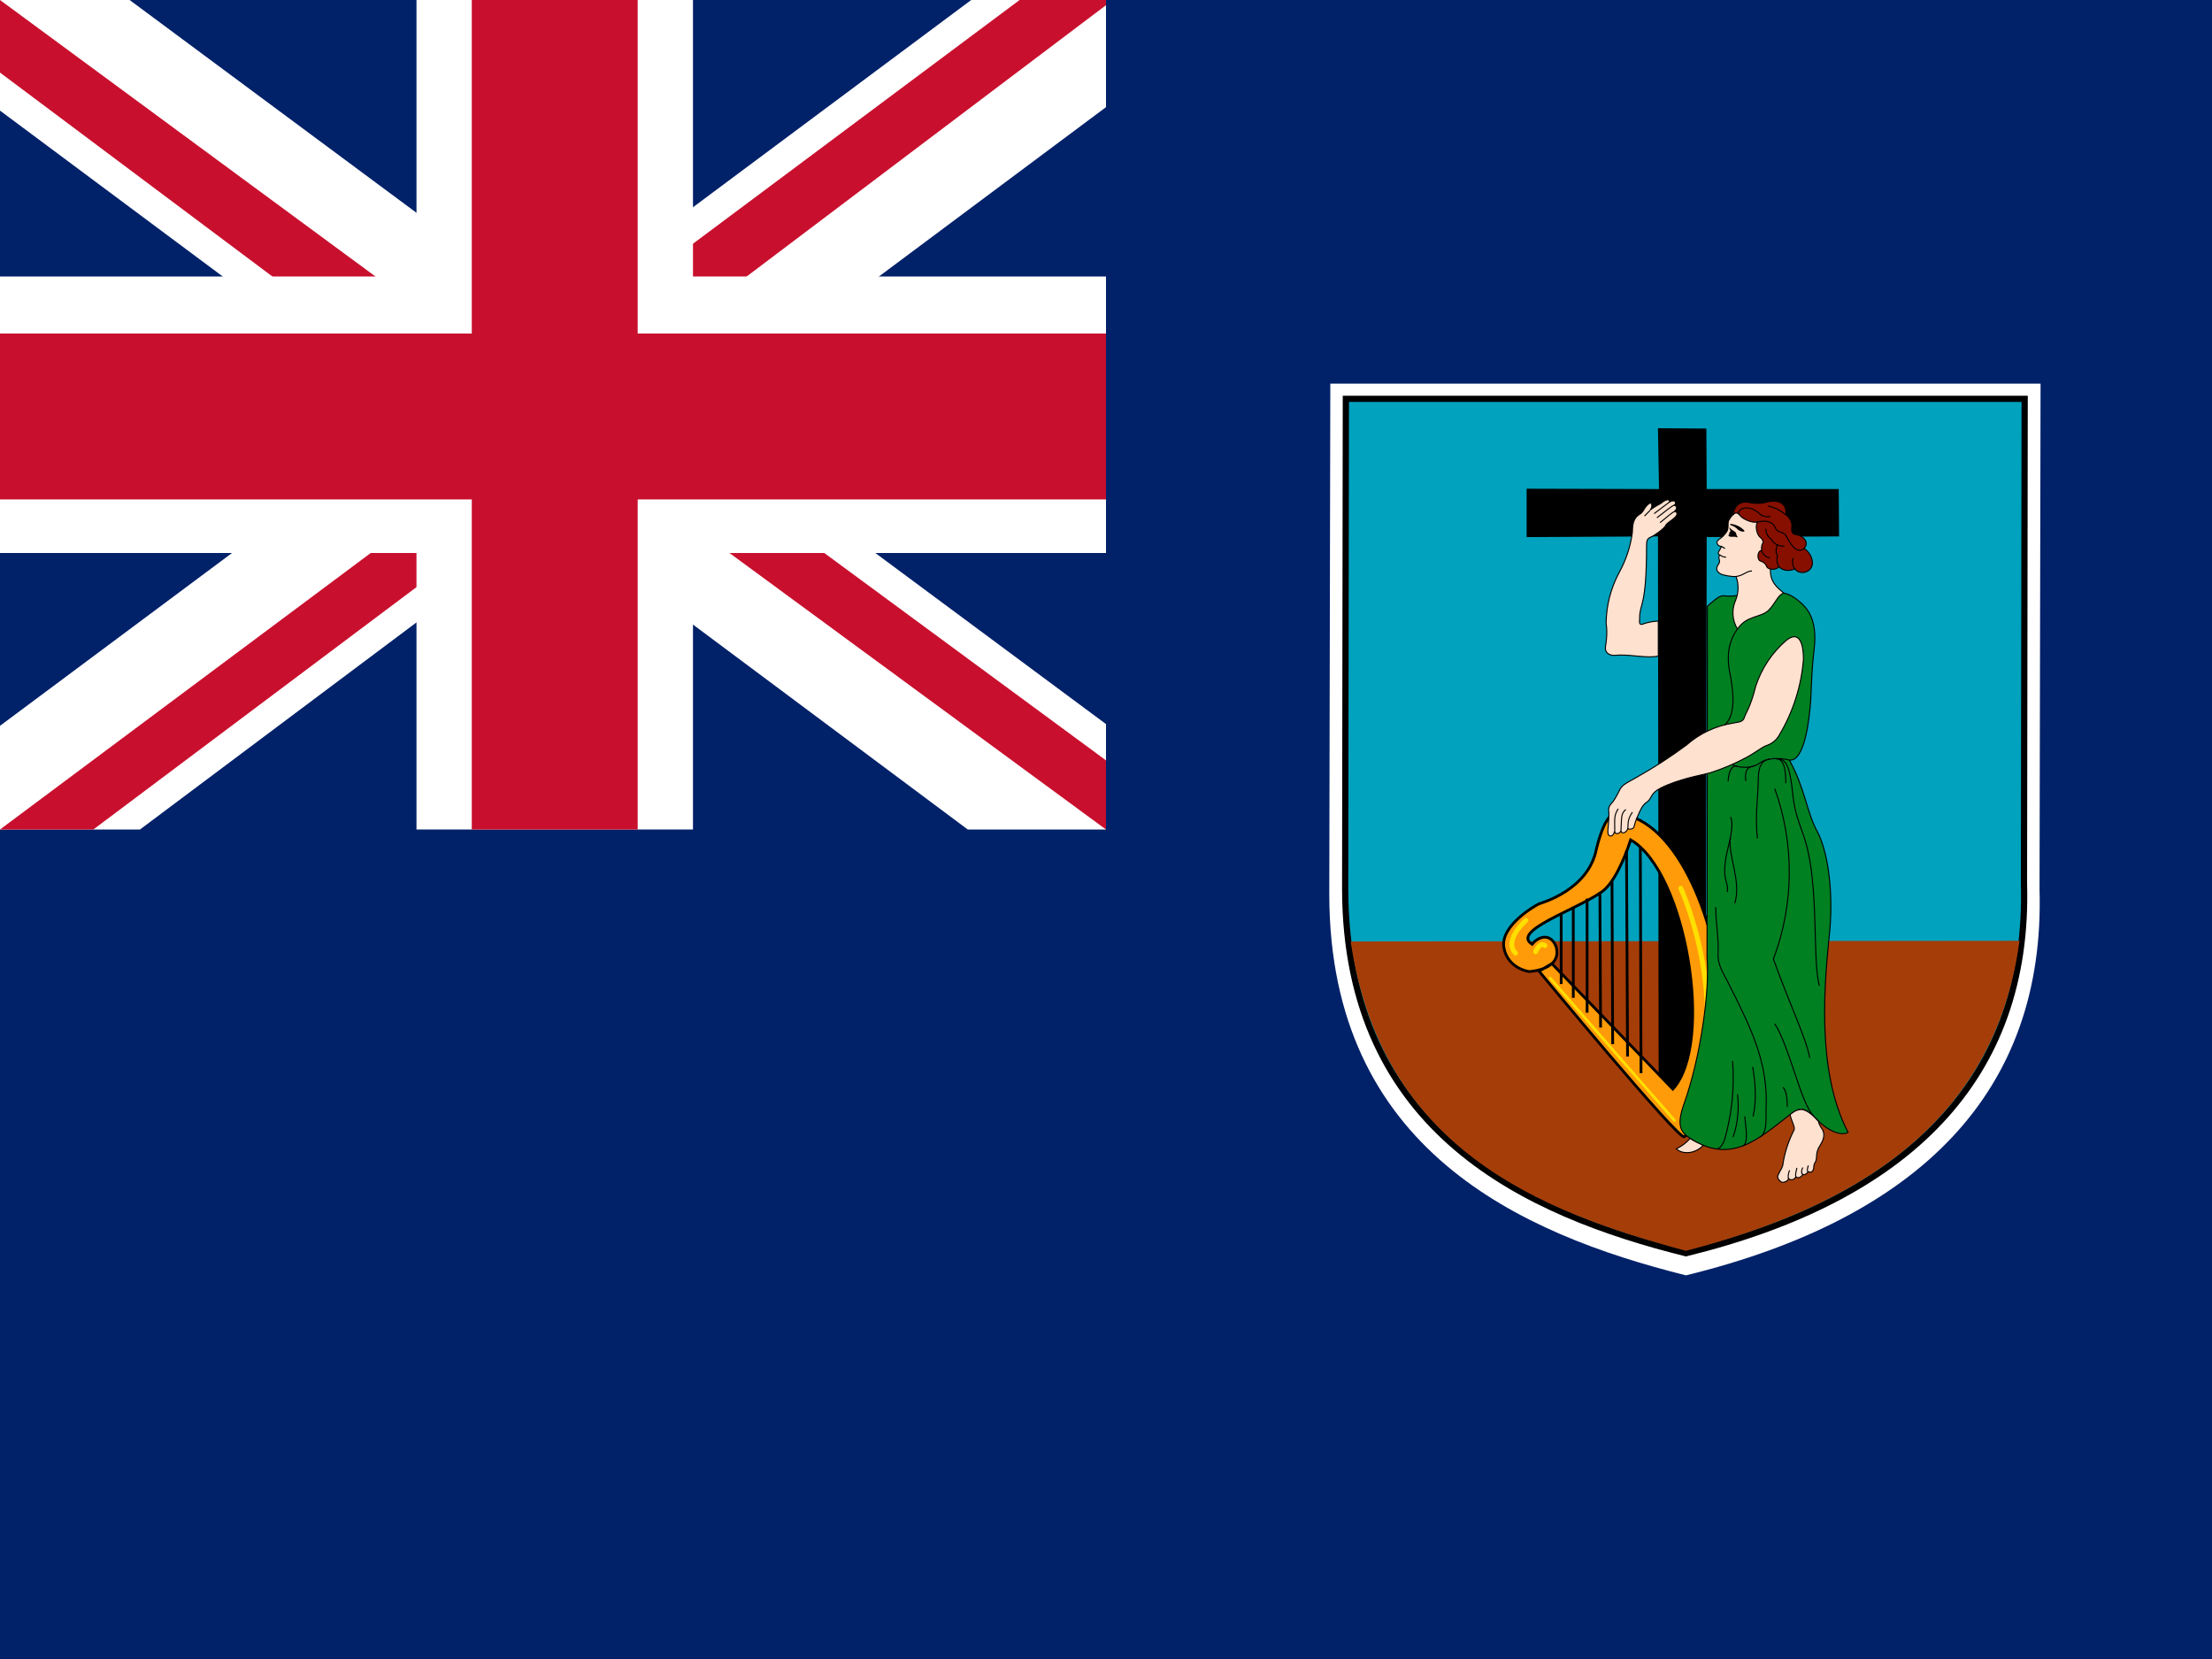
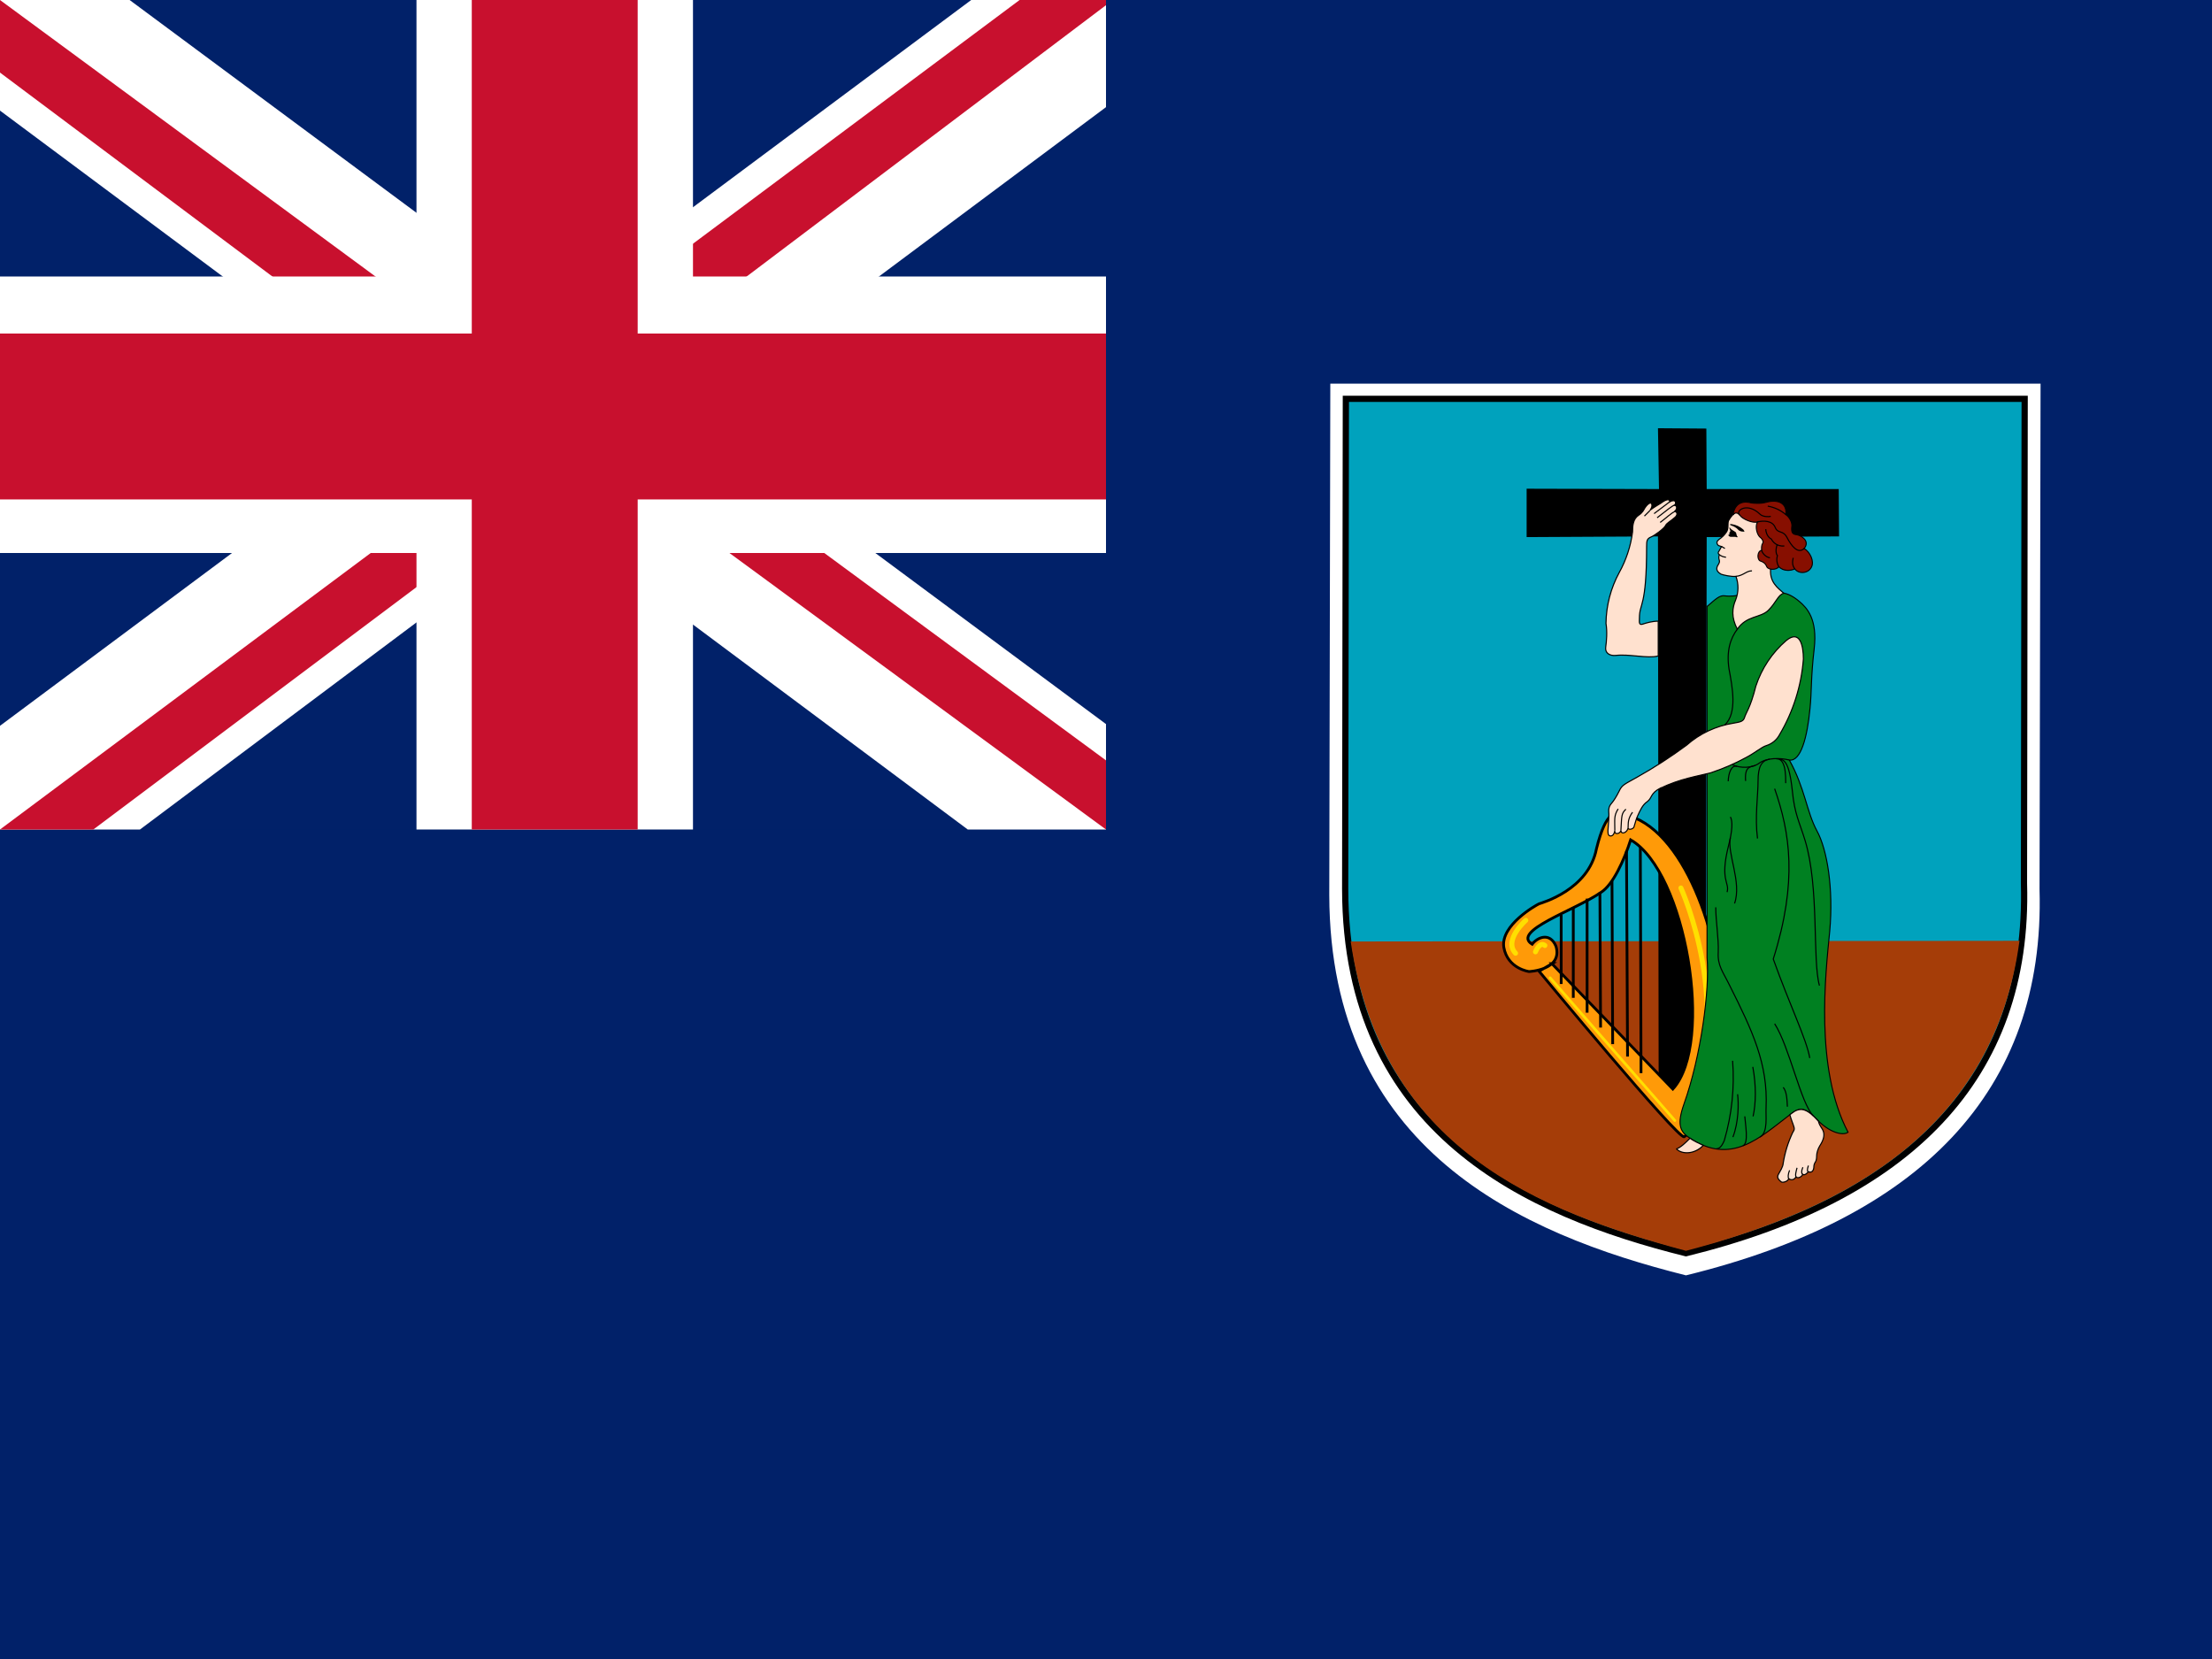
<svg xmlns="http://www.w3.org/2000/svg" id="flag-icons-ms" viewBox="0 0 640 480">
-   <path fill="#012169" d="M0 0h640v480H0z" />
-   <path fill="#fff" d="M384.9 111h205.5l-.3 146.3c1.7 58.7-34.9 95.2-102.3 111.7-47.9-12-103-36.5-103.2-110z" />
-   <path fill="#00a2bd" stroke="#000" stroke-width="1.8" d="M389.4 115.4h196.4l-.2 140.2c1.6 56.3-33.4 91.2-97.8 107-45.8-11.4-98.5-35-98.6-105.4z" />
-   <path fill="#a53d08" d="M584.3 272.2c-7.2 53.7-48.6 77.2-96.5 89.7-42.5-11.4-88.2-29.6-97-89.5z" />
-   <path d="m480 141.5-.3-17.6 14 .1.1 17.5H532l.1 13.7-38.3.2-.3 161.4-13.6.1-.2-161.7-38 .2v-14z" />
-   <path fill="#ff9a08" fill-rule="evenodd" stroke="#000" stroke-width=".8" d="m449 278.8 35 36.3c12.1-13.3 3.7-63-12.2-72.1-1.9 5.9-5.1 13-8.6 15.2-7.5 5.2-26.1 11.2-19.9 15 1.4-1.9 5.1-3.7 6.9.6 2 6.9-7.8 7.3-7.8 7.3s-6.2-.8-7.3-7c-1-6.4 9.3-12.2 10.2-12.6.8-.3 14.3-4 16.6-15.9 2.9-11.8 5.8-10 6.3-10.2 17.7 1.7 29.2 33.3 29.9 55.5.6 22.2-9 37-10.8 38-1.7.9-42-47.9-42-47.9z" />
-   <path fill="#ff9a08" stroke="#000" stroke-width=".8" d="m474.6 245 .2 65.5m-4.2-64.2.3 59.4m-4.5-50.8.2 47.2m-3.7-43.9.2 39.1m-3.9-37.3v33m-4-30.4v26.1m-3.5-24v20" />
-   <g fill="none" stroke="#ffdf00" stroke-linecap="round" stroke-width="1.8">
-     <path stroke-width=".8" d="m448.5 283 36 41.2" />
-     <path stroke-width="1.4" d="M486.3 257s16.4 35.7 1.2 65m-43.2-46.6s1.2-3.1 2.7-1.8m-5.5-7.3s-6.6 5.7-3 9.5" />
+   <path id="rect950" fill="#012169" stroke-width=".7" d="M0 0h640v480H0z" opacity="1" stop-opacity="1" />
+   <path id="path962" fill="#fff" stroke-width=".8" d="M384.9 111h205.5l-.3 146.3c1.7 58.7-34.9 95.2-102.3 111.7-47.9-12-103-36.5-103.2-110l.3-148z" opacity="1" stop-opacity="1" />
+   <path id="path964" fill="#00a2bd" stroke="#000" stroke-width="1.8" d="M389.4 115.4h196.4l-.2 140.2c1.6 56.3-33.4 91.2-97.8 107-45.8-11.4-98.5-35-98.6-105.4l.2-141.8z" opacity="1" stop-opacity="1" />
+   <path id="path966" fill="#a53d08" stroke-width=".8" d="M584.3 272.2c-7.2 53.7-48.6 77.2-96.5 89.7-42.5-11.4-88.2-29.6-97-89.5l193.5-.2z" opacity="1" stop-opacity="1" />
+   <path id="path968" fill="#000" stroke-width=".8" d="m480 141.5-.3-17.6 14 .1.1 17.5H532l.1 13.7-38.3.2-.3 161.4-13.6.1-.2-161.7-38 .2v-14z" opacity="1" stop-opacity="1" />
+   <path id="path970" fill="#ff9a08" fill-rule="evenodd" stroke="#000" stroke-width=".8" d="m449 278.8 35 36.3c12.1-13.3 3.7-63-12.2-72.1-1.9 5.9-5.1 13-8.6 15.2-7.5 5.2-26.1 11.2-19.9 15 1.4-1.9 5.1-3.7 6.9.6 2 6.9-7.8 7.3-7.8 7.3s-6.2-.8-7.3-7c-1-6.4 9.3-12.2 10.2-12.6.8-.3 14.3-4 16.6-15.9 2.9-11.8 5.8-10 6.3-10.2 17.7 1.7 29.2 33.3 29.9 55.5.6 22.2-9 37-10.8 38-1.7.9-42-47.9-42-47.9l3.8-2.2z" opacity="1" stop-opacity="1" />
+   <path id="path972" fill="#ff9a08" stroke="#000" stroke-width=".8" d="m474.6 245 .2 65.5" opacity="1" stop-opacity="1" />
+   <path id="path974" fill="#ff9a08" stroke="#000" stroke-width=".8" d="m470.6 246.3.3 59.4" opacity="1" stop-opacity="1" />
+   <path id="path976" fill="#ff9a08" stroke="#000" stroke-width=".8" d="m466.4 254.9.2 47.2" opacity="1" stop-opacity="1" />
+   <path id="path978" fill="#ff9a08" stroke="#000" stroke-width=".8" d="m462.9 258.2.2 39.1" opacity="1" stop-opacity="1" />
+   <path id="path980" fill="#ff9a08" stroke="#000" stroke-width=".8" d="M459.2 260v33" opacity="1" stop-opacity="1" />
+   <path id="path982" fill="#ff9a08" stroke="#000" stroke-width=".8" d="M455.2 262.6v26.1" opacity="1" stop-opacity="1" />
+   <path id="path984" fill="#ff9a08" stroke="#000" stroke-width=".8" d="M451.7 264.7v20" opacity="1" stop-opacity="1" />
+   <g id="g994" fill="none" stroke="#ffdf00" stroke-linecap="round" stroke-width="1.8" opacity="1" transform="matrix(.8 0 0 .8 -230.7 -7)">
+     <path id="path986" stroke-width="1" d="m849 362.4 45.1 51.6" />
+     <path id="path988" d="M896.3 329.9s20.4 44.7 1.5 81.4" />
+     <path id="path990" d="M843.7 353s1.5-3.9 3.4-2.3" />
+     <path id="path992" d="M840.2 341.6s-8.2 7.2-3.7 11.9" />
  </g>
-   <path fill="#008021" stroke="#000" stroke-width=".3" d="M494 175.4c2.3-2 3.6-3.3 5.1-3 1.5.2 3.5 0 5-.4a31 31 0 0 1 12-.4c1 .2 2.5.7 4.6 2.5 2.1 1.8 5.2 5 4.2 13.6s-.7 12.3-1.2 17.2c-.8 8.5-2.7 15.5-6 15 4.5 8 5 15 8 20.5s4.8 16.8 3.7 29c-1.2 12.3-4.4 39.7 5.3 58.2-1.6 1.1-5.5 0-9-3.7s-5-3.6-7.8-1.4c-8.8 6.7-17 14.8-29.1 6.7-2.8-1.8-3.6-4-1.6-9.7 5-14 7.5-33.4 6.7-42.4z" />
-   <path fill="#ffe1cf" stroke="#000" stroke-width=".3" d="M502.3 166.8a9.6 9.6 0 0 1-.1 6.8 9 9 0 0 0 .5 8.4c2.7-4 6.6-3.2 9-5.4 2.2-2.3 2.7-4.5 4.4-5-1.7-1.5-4.3-3.2-3.8-7.5.6-4.4 6.7-8 1.2-14.6a8 8 0 0 0-13.4 1.2c-.3.8.2 2.4-.7 3.4a8 8 0 0 1-2.1 2c-.5.4-.8.9-.2 1.6.2.3.6.3 1 .4l-.8 1.5c-.3.3-.2.6.2 1-.5 1.3.4 1.5-.2 2.5-.6.9-1.2 2 .6 3 .6.3 3 .8 4.4.7zm-22.5 23c-3.2.8-8.4-.6-12.3-.2-1.8.2-3.2-.7-3-2.4.3-1.7.6-4.4.2-6.8a31.6 31.6 0 0 1 3.8-14.8 33 33 0 0 0 3.8-11.6c0-1.9.2-3.9 1.8-5 1.2-.7 1.4-1.4 1.8-2 1-1.5 2-1.8 2-1 .1.5 0 1-.5 1.6 1-.8 2.8-1.8 3.2-2 .4-.4 2.4-1.8 2.5-.4.8-.4 1.4-.4 1.6 0 .2.5 0 .7-.3 1 .6 0 1.2.9 0 1.8.7-.2 1.3.8.2 1.7-1 1-2.4 1.6-2.7 2.4-.4.8-3.2 2.9-4.3 3.3-1.1.5-1.2 1.1-1.2 2.7 0 17.8-2 16.3-2 20.7 0 1-.3 2.1.8 1.8a15 15 0 0 1 4.6-.9v10zm.7 38.2c5.2-2.6 11.2-3.6 14.3-4.4a62.4 62.4 0 0 0 10.4-4.4c2.5-1.3 4.5-3 5.9-3.5a6.5 6.5 0 0 0 3.8-3.2 50.4 50.4 0 0 0 6.9-21.8c0-4-1-8.6-5-5.4a29.6 29.6 0 0 0-8.8 13.2c-1.6 6.4-3 7.9-3.3 9.1-.4 1.3-1.6 1.3-3.2 1.6a26.7 26.7 0 0 0-13.6 6.4 136 136 0 0 1-14.2 9.2c-3.7 2.1-4.4 2.3-5.2 4-.8 1.6-1.6 3-2.2 3.6-.8.8-1 1.6-.8 2.6.1.8-.2 4.2-.3 5.4 0 1.2.3 1.4.7 1.5.4 0 1-.2 1.3-1.6-.2 1.4 1.7 1 1.8-.1 0 1.5 2 .6 2-.8 0 1 1.7.3 1.7 0 .4-1.3.7-2.5 1.2-3.4.6-1.4 1.3-3.2 2.7-4 1.5-1.2.8-2.4 3.9-4zm37.4 94.5c.3 1.3 1 2.7 1.2 3.6.2.8-.2 1.1-.4 1.6a32.8 32.8 0 0 0-2.8 8.8c0 1.2-1 2.4-1.3 3.2-.5.8-.3 1.5.8 2.3.4.3 2-.2 2.1-1 .7.6 1.6.4 2.1-.5.6.5 1.5.2 2-.7.5.3 1.3-.3 1.6-.8.8.4 1.6 0 1.6-1.6 0-.4.3-1 .5-1.3.2-.4.3-1.1.3-1.7 0-.7.3-2 .9-2.8.6-1 1.5-2.5 1.1-4-.4-1.4-1-1.3-1.5-3.2-1.3-1.4-3-3.2-4.8-3.4-1.8 0-2.8 1.1-3.4 1.5zm-32.9 9.9c1.7 1.6 5.3 1.6 7.8-1-.9-.4-3-1.4-3.8-2a12.4 12.4 0 0 1-4 3z" />
-   <path fill="#870f00" stroke="#000" stroke-width=".3" d="M501.4 149c.6-4 3.5-4 5.3-3.5.8.1 2.6.3 4.4-.2 3.4-.9 6 .3 5.6 3.6 1 .7 2 2.3 1.7 3.7-.1 1.4.2 2 1.4 2.1 1.3.2 4 1.8 2.2 4 1.7 1 3 3.7 2.1 5.4-.9 1.8-3.6 2.1-4.8.5-1.3.6-3.3.7-4.6-.6-.9 1-3 .9-3.5 0-.4-1-1-1.4-1.9-1.7-.9-.3-1-2.8.4-3.1-.1-.8 0-1.6.3-2 .3-.4 0-1.2-.8-1.8-.8-.7-1.5-3-.7-4.4-1.4.5-4.4-.9-5-1.8-.7-1-1.6-1-2.1-.2z" />
-   <g fill="none" stroke="#000" stroke-width=".3">
-     <path d="M502.3 166.8c2.2-.3 3-1.6 4.6-1.6m-9.4-4.7.5.3c.4.3 1 .4 1.4.4m-1.3-3.1 1 .6m4.2-9.7c-1.3-1.3 2.2-3.8 6-.2.8.8 2.5.8 3 .6m-3.8 1.6c1.8-.4 4.3-.4 5.1 1.6.8 2 2.3.6 3.5 3 1.2 2.3 3 4.8 5 3m-7.4 5.4a4 4 0 0 1-.4-3.2c-.7-.8-.4-2.5 0-3.3m-4.6 1.7c0 .7 1 2 2.4 2.2m7.2 3.2c-.8-1-.7-2-.5-3.2" />
-     <path d="M510.9 153c0 1.1.6 2.5 1.6 3 .3.6 1.4 2.2 3.8 2m.4-9a10.9 10.9 0 0 0-5.2-2.6m-8.8 35.6c-2 2.7-3.2 6.4-2.4 11.6 1 5.2 2.4 12.8-1.3 16.2m18.6 10.1c-2.6-.7-6.4-.7-8.5.9-2 1.5-5.6 1.6-7.9.4" />
-     <path d="M512 219.6c-2.3.4-3.3 2.1-3.3 6.4 0 4.2-1 10.4-.2 16.6m-.6-21.1c-1.6.4-3.2.4-2.8 4.5m-5.1 0c.1-2.4 1-4.8 2.6-4.3m14.1 4.9c0-5.6-1.2-7.1-2.8-7 2.2 0 3.7.3 4.7 9.2.6 6.8 2 9 3.7 14.4 4.1 13.6 2 34.5 4.1 42m-12.9-57a71.4 71.4 0 0 1-.4 49.3c4.8 13.4 9.6 23.1 10.5 28.6m-23.9-48c.8-2.9-2.2-3.2.4-13.3 1.1-4.4 1.3-7 .6-8.4" />
-     <path d="M500.7 242.4c-1 4.4 3.3 12.8 1.2 19m-5.5 1.1c0 4 .9 9 .7 13-.2 3.9 1.4 5.7 3.2 9.4 6.8 13.4 11.2 22.9 10.7 35.5-.2 2.4.6 7.2-1.8 8.6m-12.6 3.4c.7 0 1.4-.4 2.3-2.4a64.8 64.8 0 0 0 2.4-23m1.4 9.6c.4 2.6.4 8-1.3 12.4" />
-     <path d="M507.1 308.7c1 5.6 1 10.7.1 14.3m-2.4 0c.2 2.2 1.2 8-.5 8.5m9.2-35.3c4.3 6.7 7.6 23.2 11.2 26.6m-7.6-2.6c0-1.8-.1-4.4-1.2-5.6M471 239.4c.1-1.2-.1-2.4 1.3-4.4m-3.3 5.2c.2-4.4.1-4.8 1.4-6m-3.2 6.1c0-3.2-.3-4.3 1-6.3m14.9-88.8-4.5 3.4m5.8-2.4c-.5 0-2.1 1.4-5 3.6m5.1-1.8c-1 .4-2.6 2-4.2 3.2m-2.9-3.5-1.6 1.6M517.5 341c-.2-.2-.2-1.3.3-2.4m1.9 1.9c-.4-.3 0-1.7.2-2.6m1.7 1.9c-.4-.2-.5-1 0-2m1.5 1.2c-.2 0-.3-.6.1-1.8" />
+   <path id="path998" fill="#008021" stroke="#000" stroke-width=".3" d="M494 175.4c2.3-2 3.6-3.3 5.1-3 1.5.2 3.5 0 5-.4a31 31 0 0 1 12-.4c1 .2 2.5.7 4.6 2.5 2.1 1.8 5.2 5 4.2 13.6s-.7 12.3-1.2 17.2c-.8 8.5-2.7 15.5-6 15 4.5 8 5 15 8 20.5s4.8 16.8 3.7 29c-1.2 12.3-4.4 39.7 5.3 58.2-1.6 1.1-5.5 0-9-3.7s-5-3.6-7.8-1.4c-8.8 6.7-17 14.8-29.1 6.7-2.8-1.8-3.6-4-1.6-9.7 5-14 7.5-33.4 6.7-42.4V175.4z" opacity="1" stop-opacity="1" />
+   <g id="g1010" fill="#ffe1cf" stroke="#000" stroke-width=".4" opacity="1" transform="matrix(.8 0 0 .8 -230.7 -7)">
+     <path id="path1000" d="M916.2 217.2a12 12 0 0 1-.1 8.5c-1.3 3-1.6 6.4.6 10.6 3.4-5 8.3-4 11.2-6.8 2.9-2.9 3.5-5.6 5.6-6.2-2.1-1.9-5.4-4-4.7-9.4.7-5.5 8.3-10 1.4-18.3a10 10 0 0 0-16.7 1.5c-.4 1 .2 3-.9 4.3-.7 1-1.6 1.8-2.6 2.5-.6.5-1 1.1-.3 2 .3.3.8.3 1.3.5l-1 1.8c-.4.4-.2.8.2 1.2-.6 1.7.5 2-.2 3.2-.7 1.1-1.5 2.5.8 3.8.7.3 3.8 1 5.4.8z" />
+     <path id="path1002" d="M888.1 246c-4 1-10.5-.8-15.4-.2-2.2.2-3.9-.9-3.6-3 .3-2.2.6-5.5.1-8.6a39.5 39.5 0 0 1 4.8-18.4 41.2 41.2 0 0 0 4.8-14.6c0-2.3.2-4.8 2.2-6.1 1.5-1 1.8-1.9 2.3-2.7 1.2-1.8 2.4-2.2 2.5-1.1.1.6-.1 1.2-.7 2 1.3-1 3.5-2.3 4-2.6.5-.4 3-2.2 3.2-.5 1-.5 1.7-.5 2 0 .2.7 0 .9-.4 1.3.7-.1 1.5 1.1 0 2.3.8-.3 1.6 1 .2 2.1-1.3 1.2-3 2-3.4 3-.5 1-4 3.6-5.3 4.1-1.4.6-1.5 1.4-1.5 3.4 0 22.2-2.6 20.4-2.6 25.8 0 1.4-.3 2.7 1.1 2.3 1.5-.5 3.6-1.1 5.7-1.1v12.5z" />
+     <path id="path1004" d="M889 293.8c6.5-3.3 14-4.5 17.9-5.5a78 78 0 0 0 13-5.6c3.1-1.6 5.6-3.8 7.3-4.3a8.1 8.1 0 0 0 4.8-4 63 63 0 0 0 8.6-27.3c0-5-1.3-10.7-6.2-6.7a37 37 0 0 0-11 16.5c-2 8-3.7 9.8-4.1 11.4-.5 1.6-2.1 1.6-4 2a33.4 33.4 0 0 0-17 8 170 170 0 0 1-17.8 11.5c-4.6 2.6-5.5 2.8-6.5 5-1 2-2 3.6-2.8 4.5-.9 1-1.1 2-1 3.2.2 1-.2 5.3-.3 6.7 0 1.5.3 1.8.9 1.9.5 0 1.3-.2 1.6-2-.3 1.8 2.1 1.2 2.2-.1 0 1.9 2.5.8 2.6-1 0 1.3 2 .4 2.1-.1.5-1.5.8-3 1.4-4.2.8-1.7 1.7-3.9 3.4-5 1.9-1.4 1-3 4.9-5z" />
+     <path id="path1006" d="M935.7 411.9c.4 1.6 1.2 3.4 1.5 4.5.3 1-.2 1.4-.5 2a41 41 0 0 0-3.4 11c-.1 1.5-1.2 3-1.7 4-.6 1-.3 1.8 1 2.8.5.4 2.5-.2 2.7-1.2.8.7 2 .5 2.6-.6.7.6 1.8.2 2.5-.9.6.4 1.6-.4 2-1 1 .5 2-.1 2-2 0-.5.3-1.2.6-1.6.3-.5.4-1.4.4-2.2 0-.8.4-2.4 1.1-3.5.7-1.1 1.9-3.1 1.4-5-.5-1.7-1.2-1.6-1.9-4-1.6-1.7-3.7-4-6-4.2-2.2-.1-3.5 1.4-4.3 1.9z" />
+     <path id="path1008" d="M894.7 424.3c2 2 6.5 2 9.7-1.3-1.1-.5-3.7-1.7-4.8-2.6-1.6 1.6-3.4 3.4-5 3.9z" />
  </g>
-   <path d="M500.5 152.7c.8 1 1.7 1 1.8 1.6.2.8.3.8.4 1 .2.2-.4.2-.6 0h-1.4c-.4 0-.8-.5-.6-.5.3-.1.3-.2.2-.4 0-.3.2-.6.4-.7l-.1-.3c-.2-.3-.3-1-.1-.8zm.5-1.1a6.4 6.4 0 0 1 3.4 1.6c.7.8.1.6-.2.6s-1-.2-1.4-.6a4.6 4.6 0 0 0-1.9-1.2c-.3 0-.6-.4 0-.4z" />
-   <path fill="#012169" d="M0 0h320v240H0z" />
-   <path fill="#FFF" d="m37.5 0 122 90.5L281 0h39v31l-120 89.5 120 89V240h-40l-120-89.5L40.5 240H0v-30l119.5-89L0 32V0z" />
-   <path fill="#C8102E" d="M212 140.5 320 220v20l-135.5-99.5zm-92 10 3 17.5-96 72H0zM320 0v1.5l-124.5 94 1-22L295 0zM0 0l119.5 88h-30L0 21z" />
-   <path fill="#FFF" d="M120.5 0v240h80V0zM0 80v80h320V80z" />
-   <path fill="#C8102E" d="M0 96.5v48h320v-48zM136.5 0v240h48V0z" />
+   <path id="path1012" fill="#870f00" stroke="#000" stroke-width=".3" d="M501.4 149c.6-4 3.5-4 5.3-3.5.8.1 2.6.3 4.4-.2 3.4-.9 6 .3 5.6 3.6 1 .7 2 2.3 1.7 3.7-.1 1.4.2 2 1.4 2.1 1.3.2 4 1.8 2.2 4 1.7 1 3 3.7 2.1 5.4-.9 1.8-3.6 2.1-4.8.5-1.3.6-3.3.7-4.6-.6-.9 1-3 .9-3.5 0-.4-1-1-1.4-1.9-1.7-.9-.3-1-2.8.4-3.1-.1-.8 0-1.6.3-2 .3-.4 0-1.2-.8-1.8-.8-.7-1.5-3-.7-4.4-1.4.5-4.4-.9-5-1.8-.7-1-1.6-1-2.1-.2z" opacity="1" stop-opacity="1" />
+   <g id="g1088" fill="none" stroke="#000" stroke-width=".4" opacity="1" transform="matrix(.8 0 0 .8 -230.7 -7)">
+     <path id="path1014" d="M916.2 217.2c2.8-.3 3.7-2 5.8-2" />
+     <path id="path1016" d="m910.2 209.4.7.4c.5.3 1.2.4 1.7.5" />
+     <path id="path1018" d="m911 206.4 1.2.7" />
+     <path id="path1020" d="M917.5 195c-1.6-1.6 2.8-4.8 7.5-.2 1 .9 3.1.9 3.8.7" />
+     <path id="path1022" d="M924 197.5c2.2-.5 5.4-.5 6.4 2 1 2.4 2.8.8 4.3 3.7 1.5 2.9 3.9 6.1 6.2 3.9" />
+     <path id="path1024" d="M931.7 213.7a5 5 0 0 1-.5-4c-.8-1-.5-3.1 0-4.1" />
+     <path id="path1026" d="M925.5 207.7c.1.9 1.3 2.5 3 2.8" />
+     <path id="path1028" d="M937.5 214.5c-1-1.3-.9-2.5-.6-4" />
+     <path id="path1030" d="M927 200.1c0 1.3.7 3 2 3.6.4.8 1.8 2.8 4.7 2.5" />
+     <path id="path1032" d="M934.3 194.9a13.6 13.6 0 0 0-6.6-3.1" />
+     <path id="path1034" d="M916.7 236.3c-2.5 3.3-4 7.9-3 14.4 1.2 6.5 3.1 16-1.6 20.3" />
+     <path id="path1036" d="M935.4 283.6c-3.3-.8-8-.8-10.7 1.1-2.5 1.9-6.9 2-9.8.6" />
+     <path id="path1038" d="M928.4 283.3c-2.9.5-4.2 2.6-4.2 7.9 0 5.3-1.2 13.1-.2 20.8" />
+     <path id="path1040" d="M923.2 285.6c-2 .5-3.9.5-3.5 5.6" />
+     <path id="path1042" d="M913.4 291.3c.1-3 1.2-6 3.2-5.4" />
+     <path id="path1044" d="M934.2 292c.1-7-1.4-8.9-3.4-8.8 2.7 0 4.6.4 5.8 11.6.8 8.4 2.6 11.3 4.6 17.9 5.2 17 2.6 43.2 5.2 52.5" />
+     <path id="path1046" d="M930.2 294c5.5 15.8 8.4 33.4-.5 61.6 6 16.8 12 28.9 13.2 35.8" />
+     <path id="path1048" d="M913 331.4c1-3.6-2.7-4 .5-16.7 1.4-5.5 1.6-8.8.7-10.5" />
+     <path id="path1050" d="M914.2 311.7c-1.3 5.6 4.2 16.1 1.5 23.8" />
+     <path id="path1052" d="M908.9 336.9c0 5 1.1 11.3.9 16.2-.3 4.9 1.7 7.1 4 11.8 8.4 16.7 14 28.6 13.3 44.4-.2 2.9.8 9-2.2 10.7" />
+     <path id="path1054" d="M909.1 424.2c.9 0 1.8-.4 2.9-3a81 81 0 0 0 3-28.8" />
+     <path id="path1056" d="M916.8 404.5c.4 3.3.4 10.1-1.7 15.5" />
+     <path id="path1058" d="M922.3 394.6c1.3 7 1.1 13.4.1 17.9" />
+     <path id="path1060" d="M919.4 412.5c.2 2.8 1.5 10-.7 10.6" />
+     <path id="path1062" d="M930.2 379c5.4 8.4 9.5 29 14 33.3" />
+     <path id="path1064" d="M934.8 409c-.1-2.3-.2-5.5-1.5-7" />
+     <path id="path1066" d="M877.2 308c.1-1.5-.2-3 1.6-5.5" />
+     <path id="path1068" d="M874.6 309c.3-5.5.2-6 1.8-7.6" />
+     <path id="path1070" d="M872.4 309.1c0-4-.4-5.3 1.2-7.8" />
+     <path id="path1072" d="m892.3 190.2-5.7 4.3" />
+     <path id="path1074" d="M893.9 191.5c-.7.1-2.7 1.8-6.2 4.5" />
+     <path id="path1076" d="M894 193.8c-1.2.5-3.3 2.5-5.2 3.9" />
+     <path id="path1078" d="m885.1 193.4-2 2" />
+     <path id="path1080" d="M935.3 435c-.3-.3-.3-1.6.3-3" />
+     <path id="path1082" d="M938 434.4c-.5-.4 0-2.2.3-3.3" />
+     <path id="path1084" d="M940.4 433.5c-.5-.2-.6-1.2 0-2.6" />
+     <path id="path1086" d="M942.3 432.5c-.3-.1-.4-.7.1-2.2" />
+   </g>
+   <g id="g1094" fill="#000" stroke="none" stroke-width=".4" opacity="1" transform="matrix(.8 0 0 .8 -230.7 -7)">
+     <path id="path1090" d="M914 199.6c1 1.3 2.1 1.2 2.3 2 .2 1 .3 1 .5 1.3.2.2-.5.2-.8 0h-1.7c-.5 0-1.1-.7-.8-.7.4-.1.4-.2.3-.5 0-.3.2-.7.4-.8l-.1-.4c-.2-.4-.4-1.2-.1-1z" />
+     <path id="path1092" d="M914.6 198.3a8 8 0 0 1 4.3 2c.8 1 .1.7-.3.7s-1.3-.2-1.7-.8a5.8 5.8 0 0 0-2.4-1.4c-.4-.1-.8-.6.1-.5z" />
+   </g>
+   <path id="path1746" fill="#012169" stroke-width=".5" d="M0 0h320v240H0z" opacity="1" stop-opacity="1" />
+   <path id="path1748" fill="#FFF" stroke-width=".5" d="m37.5 0 122 90.5L281 0h39v31l-120 89.5 120 89V240h-40l-120-89.5L40.5 240H0v-30l119.5-89L0 32V0z" opacity="1" stop-opacity="1" />
+   <path id="path1750" fill="#C8102E" stroke-width=".5" d="M212 140.5 320 220v20l-135.5-99.5zm-92 10 3 17.5-96 72H0zM320 0v1.5l-124.5 94 1-22L295 0zM0 0l119.5 88h-30L0 21z" opacity="1" stop-opacity="1" />
+   <path id="path1752" fill="#FFF" stroke-width=".5" d="M120.5 0v240h80V0zM0 80v80h320V80z" opacity="1" stop-opacity="1" />
+   <path id="path1754" fill="#C8102E" stroke-width=".5" d="M0 96.5v48h320v-48zM136.5 0v240h48V0z" opacity="1" stop-opacity="1" />
</svg>
